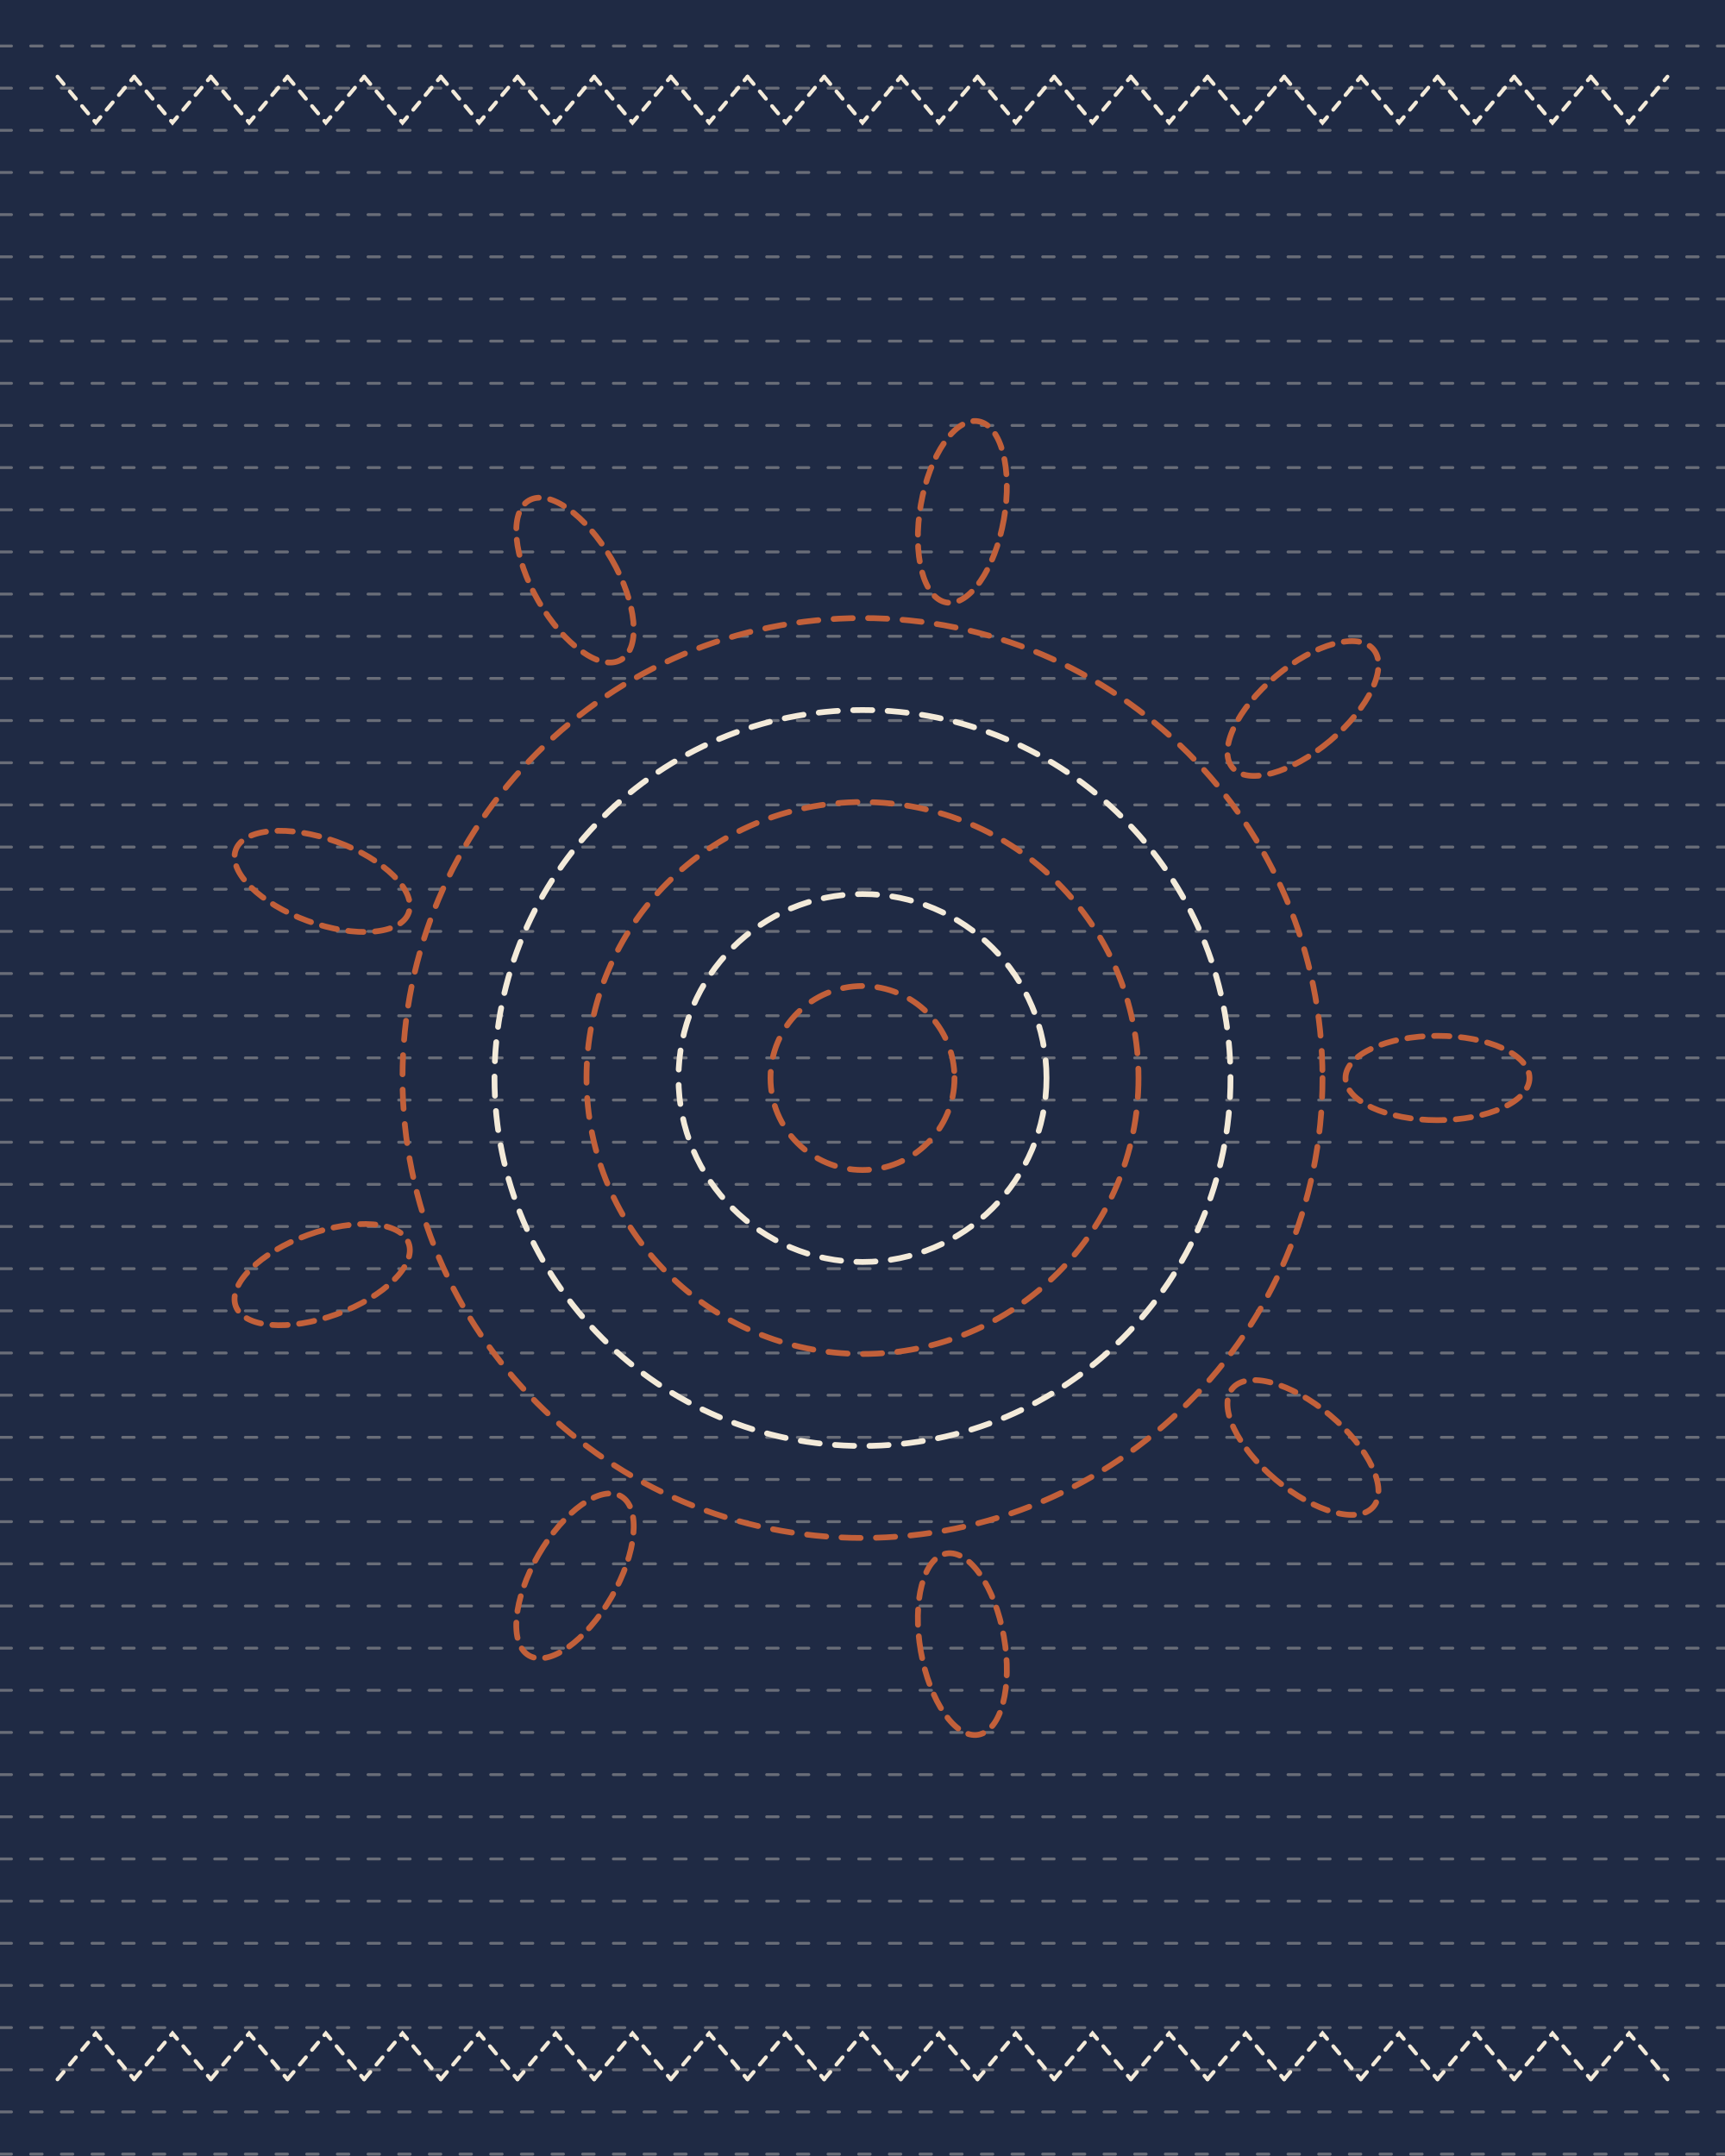
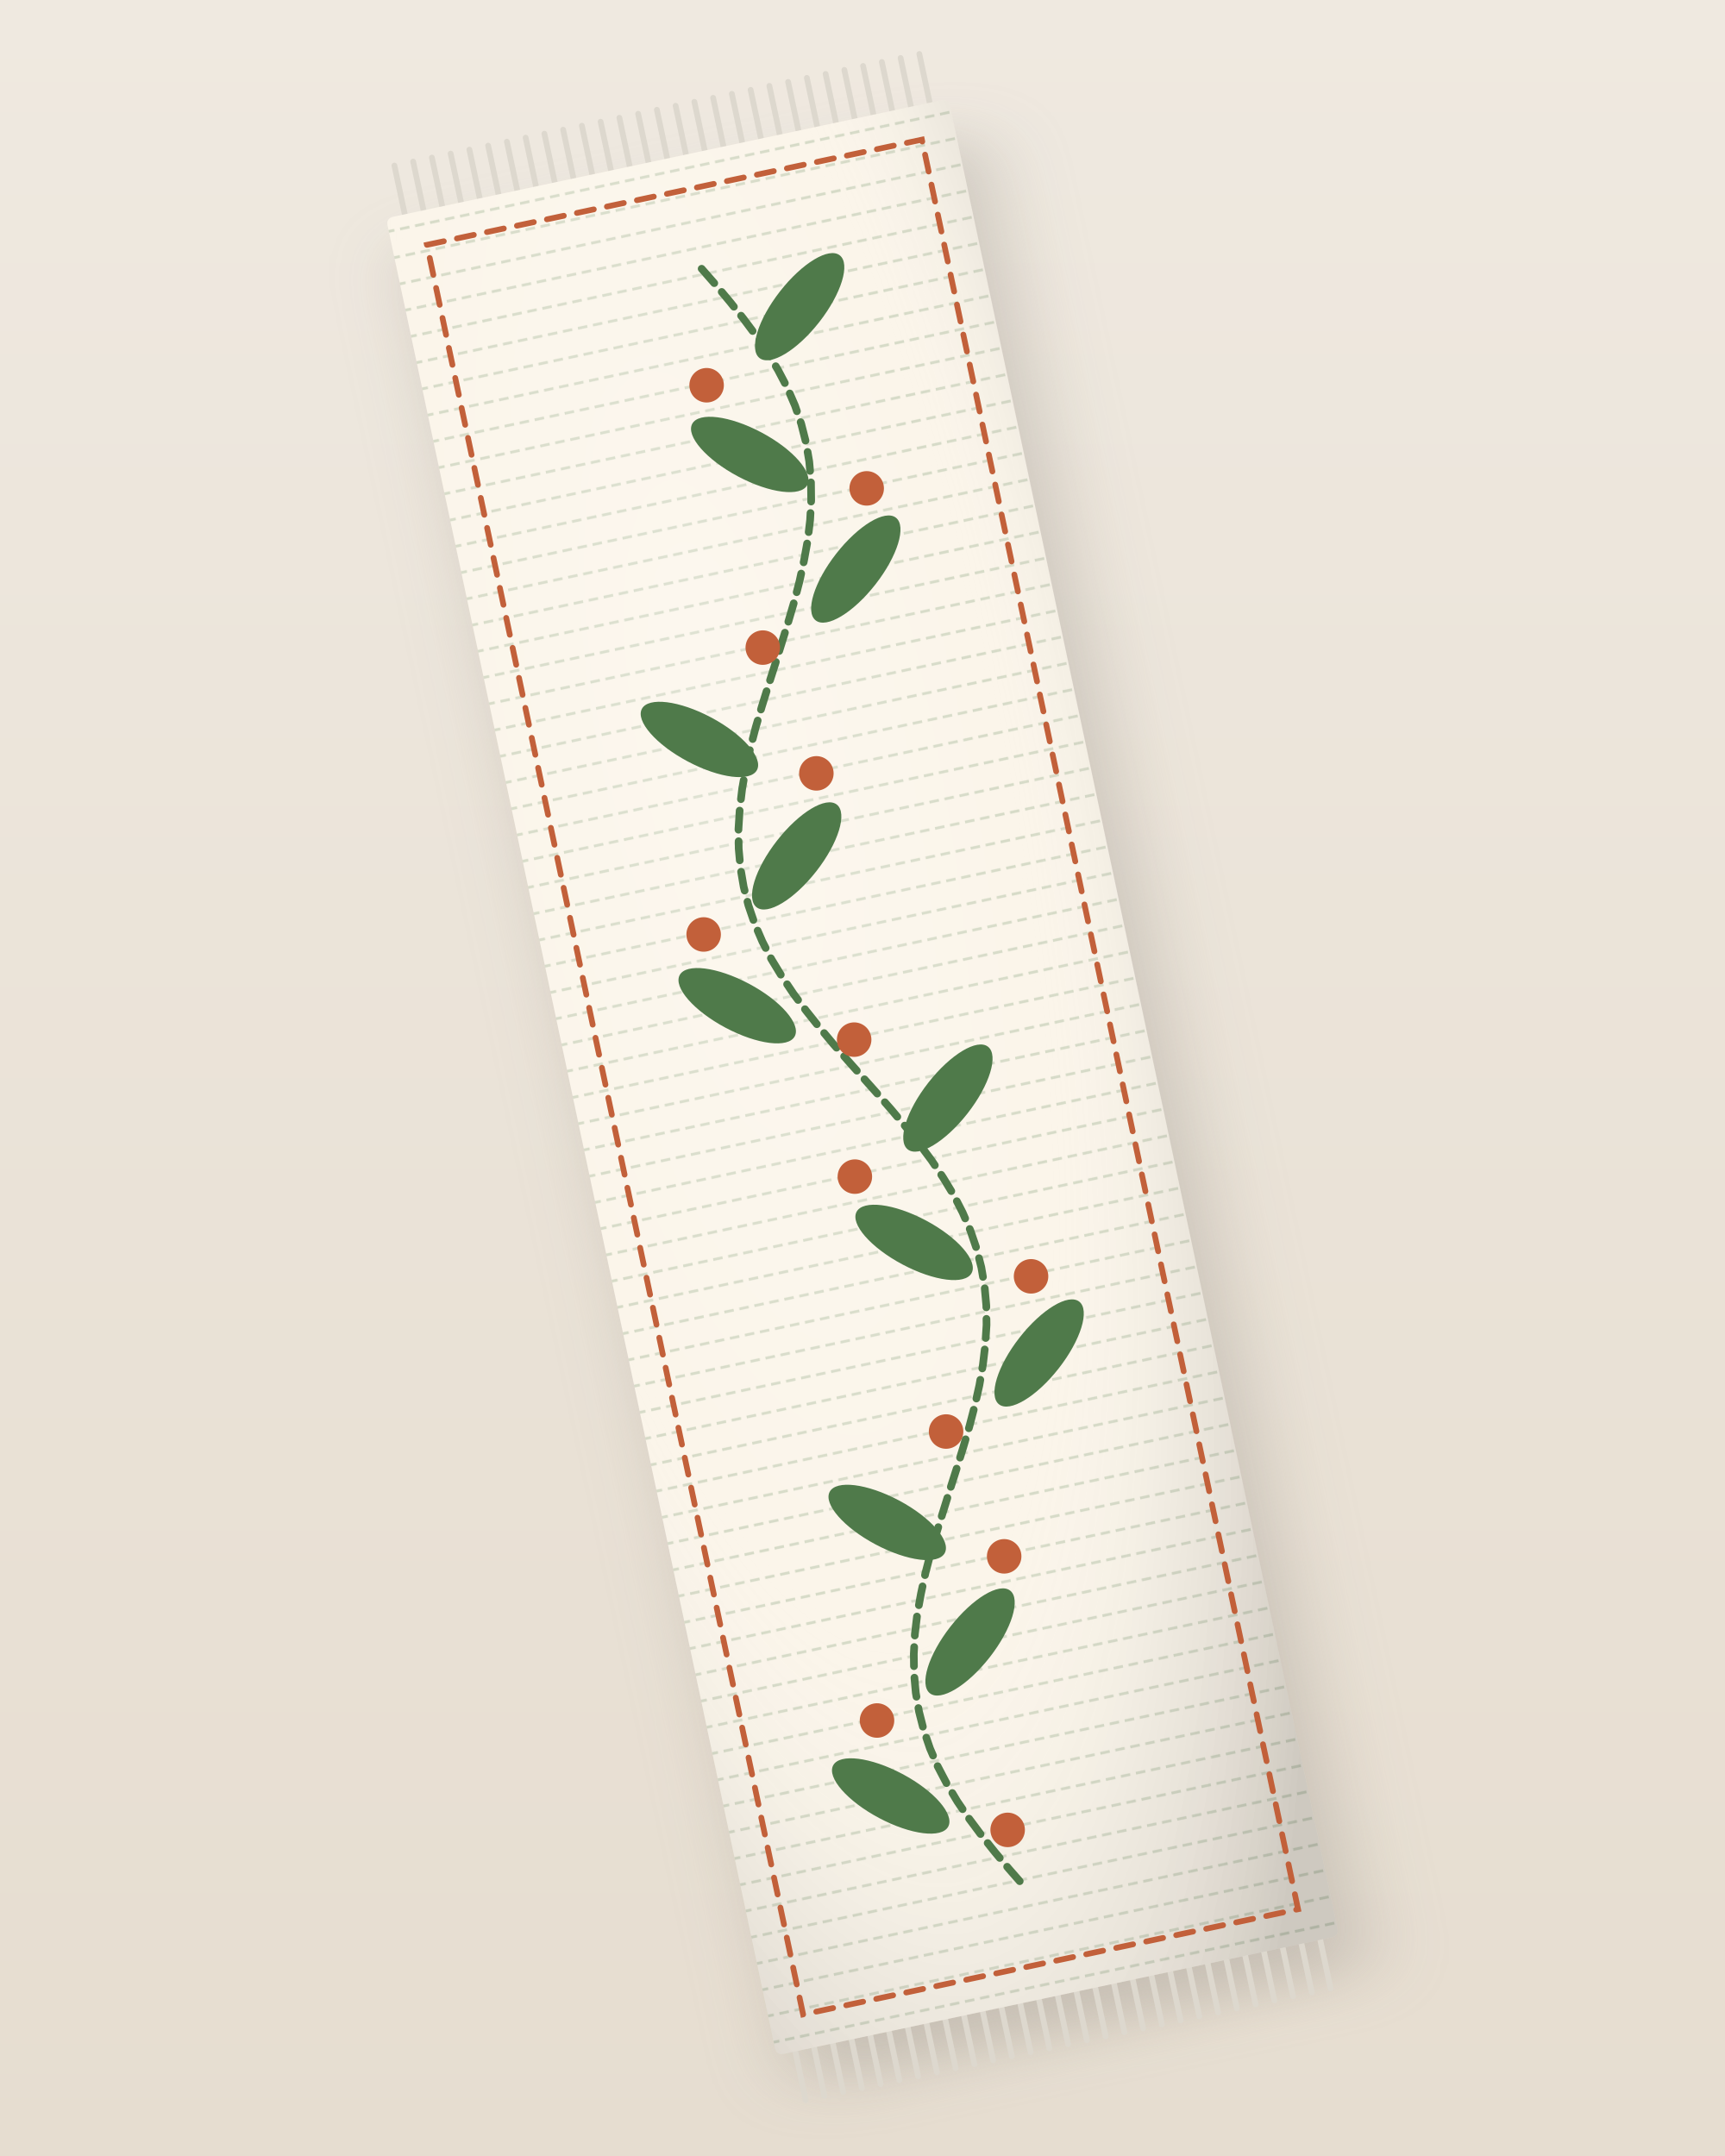
<svg xmlns="http://www.w3.org/2000/svg" viewBox="0 0 900 1125" width="900" height="1125">
-   <rect width="100%" height="100%" fill="#1f2a44" />
-   <path d="M0 24H900" fill="none" stroke="#f3ead9" stroke-width="1.5" stroke-dasharray="6 10" stroke-linecap="round" opacity="0.35" />
-   <path d="M0 46H900" fill="none" stroke="#f3ead9" stroke-width="1.5" stroke-dasharray="6 10" stroke-linecap="round" opacity="0.35" />
-   <path d="M0 68H900" fill="none" stroke="#f3ead9" stroke-width="1.5" stroke-dasharray="6 10" stroke-linecap="round" opacity="0.35" />
-   <path d="M0 90H900" fill="none" stroke="#f3ead9" stroke-width="1.5" stroke-dasharray="6 10" stroke-linecap="round" opacity="0.35" />
-   <path d="M0 112H900" fill="none" stroke="#f3ead9" stroke-width="1.5" stroke-dasharray="6 10" stroke-linecap="round" opacity="0.35" />
-   <path d="M0 134H900" fill="none" stroke="#f3ead9" stroke-width="1.5" stroke-dasharray="6 10" stroke-linecap="round" opacity="0.35" />
-   <path d="M0 156H900" fill="none" stroke="#f3ead9" stroke-width="1.5" stroke-dasharray="6 10" stroke-linecap="round" opacity="0.35" />
-   <path d="M0 178H900" fill="none" stroke="#f3ead9" stroke-width="1.5" stroke-dasharray="6 10" stroke-linecap="round" opacity="0.35" />
-   <path d="M0 200H900" fill="none" stroke="#f3ead9" stroke-width="1.5" stroke-dasharray="6 10" stroke-linecap="round" opacity="0.35" />
-   <path d="M0 222H900" fill="none" stroke="#f3ead9" stroke-width="1.5" stroke-dasharray="6 10" stroke-linecap="round" opacity="0.35" />
-   <path d="M0 244H900" fill="none" stroke="#f3ead9" stroke-width="1.5" stroke-dasharray="6 10" stroke-linecap="round" opacity="0.35" />
-   <path d="M0 266H900" fill="none" stroke="#f3ead9" stroke-width="1.5" stroke-dasharray="6 10" stroke-linecap="round" opacity="0.35" />
-   <path d="M0 288H900" fill="none" stroke="#f3ead9" stroke-width="1.5" stroke-dasharray="6 10" stroke-linecap="round" opacity="0.35" />
-   <path d="M0 310H900" fill="none" stroke="#f3ead9" stroke-width="1.5" stroke-dasharray="6 10" stroke-linecap="round" opacity="0.35" />
-   <path d="M0 332H900" fill="none" stroke="#f3ead9" stroke-width="1.5" stroke-dasharray="6 10" stroke-linecap="round" opacity="0.35" />
-   <path d="M0 354H900" fill="none" stroke="#f3ead9" stroke-width="1.5" stroke-dasharray="6 10" stroke-linecap="round" opacity="0.35" />
-   <path d="M0 376H900" fill="none" stroke="#f3ead9" stroke-width="1.5" stroke-dasharray="6 10" stroke-linecap="round" opacity="0.35" />
-   <path d="M0 398H900" fill="none" stroke="#f3ead9" stroke-width="1.5" stroke-dasharray="6 10" stroke-linecap="round" opacity="0.35" />
-   <path d="M0 420H900" fill="none" stroke="#f3ead9" stroke-width="1.5" stroke-dasharray="6 10" stroke-linecap="round" opacity="0.35" />
-   <path d="M0 442H900" fill="none" stroke="#f3ead9" stroke-width="1.5" stroke-dasharray="6 10" stroke-linecap="round" opacity="0.35" />
-   <path d="M0 464H900" fill="none" stroke="#f3ead9" stroke-width="1.5" stroke-dasharray="6 10" stroke-linecap="round" opacity="0.35" />
-   <path d="M0 486H900" fill="none" stroke="#f3ead9" stroke-width="1.5" stroke-dasharray="6 10" stroke-linecap="round" opacity="0.35" />
-   <path d="M0 508H900" fill="none" stroke="#f3ead9" stroke-width="1.5" stroke-dasharray="6 10" stroke-linecap="round" opacity="0.35" />
-   <path d="M0 530H900" fill="none" stroke="#f3ead9" stroke-width="1.5" stroke-dasharray="6 10" stroke-linecap="round" opacity="0.35" />
-   <path d="M0 552H900" fill="none" stroke="#f3ead9" stroke-width="1.5" stroke-dasharray="6 10" stroke-linecap="round" opacity="0.35" />
-   <path d="M0 574H900" fill="none" stroke="#f3ead9" stroke-width="1.5" stroke-dasharray="6 10" stroke-linecap="round" opacity="0.35" />
-   <path d="M0 596H900" fill="none" stroke="#f3ead9" stroke-width="1.5" stroke-dasharray="6 10" stroke-linecap="round" opacity="0.35" />
-   <path d="M0 618H900" fill="none" stroke="#f3ead9" stroke-width="1.5" stroke-dasharray="6 10" stroke-linecap="round" opacity="0.35" />
-   <path d="M0 640H900" fill="none" stroke="#f3ead9" stroke-width="1.5" stroke-dasharray="6 10" stroke-linecap="round" opacity="0.35" />
-   <path d="M0 662H900" fill="none" stroke="#f3ead9" stroke-width="1.5" stroke-dasharray="6 10" stroke-linecap="round" opacity="0.35" />
-   <path d="M0 684H900" fill="none" stroke="#f3ead9" stroke-width="1.5" stroke-dasharray="6 10" stroke-linecap="round" opacity="0.35" />
-   <path d="M0 706H900" fill="none" stroke="#f3ead9" stroke-width="1.5" stroke-dasharray="6 10" stroke-linecap="round" opacity="0.35" />
-   <path d="M0 728H900" fill="none" stroke="#f3ead9" stroke-width="1.5" stroke-dasharray="6 10" stroke-linecap="round" opacity="0.35" />
-   <path d="M0 750H900" fill="none" stroke="#f3ead9" stroke-width="1.5" stroke-dasharray="6 10" stroke-linecap="round" opacity="0.35" />
-   <path d="M0 772H900" fill="none" stroke="#f3ead9" stroke-width="1.5" stroke-dasharray="6 10" stroke-linecap="round" opacity="0.35" />
-   <path d="M0 794H900" fill="none" stroke="#f3ead9" stroke-width="1.5" stroke-dasharray="6 10" stroke-linecap="round" opacity="0.35" />
-   <path d="M0 816H900" fill="none" stroke="#f3ead9" stroke-width="1.5" stroke-dasharray="6 10" stroke-linecap="round" opacity="0.35" />
-   <path d="M0 838H900" fill="none" stroke="#f3ead9" stroke-width="1.5" stroke-dasharray="6 10" stroke-linecap="round" opacity="0.35" />
-   <path d="M0 860H900" fill="none" stroke="#f3ead9" stroke-width="1.5" stroke-dasharray="6 10" stroke-linecap="round" opacity="0.35" />
-   <path d="M0 882H900" fill="none" stroke="#f3ead9" stroke-width="1.5" stroke-dasharray="6 10" stroke-linecap="round" opacity="0.35" />
-   <path d="M0 904H900" fill="none" stroke="#f3ead9" stroke-width="1.5" stroke-dasharray="6 10" stroke-linecap="round" opacity="0.35" />
-   <path d="M0 926H900" fill="none" stroke="#f3ead9" stroke-width="1.5" stroke-dasharray="6 10" stroke-linecap="round" opacity="0.35" />
-   <path d="M0 948H900" fill="none" stroke="#f3ead9" stroke-width="1.5" stroke-dasharray="6 10" stroke-linecap="round" opacity="0.35" />
-   <path d="M0 970H900" fill="none" stroke="#f3ead9" stroke-width="1.5" stroke-dasharray="6 10" stroke-linecap="round" opacity="0.35" />
-   <path d="M0 992H900" fill="none" stroke="#f3ead9" stroke-width="1.5" stroke-dasharray="6 10" stroke-linecap="round" opacity="0.35" />
-   <path d="M0 1014H900" fill="none" stroke="#f3ead9" stroke-width="1.5" stroke-dasharray="6 10" stroke-linecap="round" opacity="0.35" />
-   <path d="M0 1036H900" fill="none" stroke="#f3ead9" stroke-width="1.5" stroke-dasharray="6 10" stroke-linecap="round" opacity="0.35" />
-   <path d="M0 1058H900" fill="none" stroke="#f3ead9" stroke-width="1.5" stroke-dasharray="6 10" stroke-linecap="round" opacity="0.35" />
-   <path d="M0 1080H900" fill="none" stroke="#f3ead9" stroke-width="1.5" stroke-dasharray="6 10" stroke-linecap="round" opacity="0.35" />
-   <path d="M0 1102H900" fill="none" stroke="#f3ead9" stroke-width="1.5" stroke-dasharray="6 10" stroke-linecap="round" opacity="0.35" />
-   <path d="M0 1124H900" fill="none" stroke="#f3ead9" stroke-width="1.5" stroke-dasharray="6 10" stroke-linecap="round" opacity="0.35" />
-   <circle cx="450" cy="562.5" r="48" fill="none" stroke="#c2603a" stroke-width="3" stroke-dasharray="10 8" stroke-linecap="round" />
-   <circle cx="450" cy="562.5" r="96" fill="none" stroke="#f3ead9" stroke-width="3" stroke-dasharray="10 8" stroke-linecap="round" />
-   <circle cx="450" cy="562.5" r="144" fill="none" stroke="#c2603a" stroke-width="3" stroke-dasharray="10 8" stroke-linecap="round" />
-   <circle cx="450" cy="562.5" r="192" fill="none" stroke="#f3ead9" stroke-width="3" stroke-dasharray="10 8" stroke-linecap="round" />
-   <circle cx="450" cy="562.5" r="240" fill="none" stroke="#c2603a" stroke-width="3" stroke-dasharray="10 8" stroke-linecap="round" />
-   <ellipse cx="750.0" cy="562.5" rx="22" ry="48" transform="rotate(90.0 750.0 562.5)" fill="none" stroke="#c2603a" stroke-width="3" stroke-dasharray="8 6" stroke-linecap="round" />
-   <ellipse cx="679.8" cy="755.3" rx="22" ry="48" transform="rotate(130.0 679.8 755.3)" fill="none" stroke="#c2603a" stroke-width="3" stroke-dasharray="8 6" stroke-linecap="round" />
-   <ellipse cx="502.1" cy="857.9" rx="22" ry="48" transform="rotate(170.0 502.1 857.9)" fill="none" stroke="#c2603a" stroke-width="3" stroke-dasharray="8 6" stroke-linecap="round" />
-   <ellipse cx="300.0" cy="822.3" rx="22" ry="48" transform="rotate(210.0 300.0 822.3)" fill="none" stroke="#c2603a" stroke-width="3" stroke-dasharray="8 6" stroke-linecap="round" />
-   <ellipse cx="168.1" cy="665.1" rx="22" ry="48" transform="rotate(250.0 168.1 665.1)" fill="none" stroke="#c2603a" stroke-width="3" stroke-dasharray="8 6" stroke-linecap="round" />
-   <ellipse cx="168.1" cy="459.9" rx="22" ry="48" transform="rotate(290.0 168.1 459.9)" fill="none" stroke="#c2603a" stroke-width="3" stroke-dasharray="8 6" stroke-linecap="round" />
-   <ellipse cx="300.0" cy="302.7" rx="22" ry="48" transform="rotate(330.0 300.0 302.7)" fill="none" stroke="#c2603a" stroke-width="3" stroke-dasharray="8 6" stroke-linecap="round" />
-   <ellipse cx="502.1" cy="267.1" rx="22" ry="48" transform="rotate(370.0 502.1 267.1)" fill="none" stroke="#c2603a" stroke-width="3" stroke-dasharray="8 6" stroke-linecap="round" />
-   <ellipse cx="679.8" cy="369.7" rx="22" ry="48" transform="rotate(410.0 679.8 369.7)" fill="none" stroke="#c2603a" stroke-width="3" stroke-dasharray="8 6" stroke-linecap="round" />
-   <path d="M30 40l20 24l20-24" fill="none" stroke="#f3ead9" stroke-width="2" stroke-dasharray="5 5" stroke-linecap="round" />
-   <path d="M30 1085l20-24l20 24" fill="none" stroke="#f3ead9" stroke-width="2" stroke-dasharray="5 5" stroke-linecap="round" />
-   <path d="M70 40l20 24l20-24" fill="none" stroke="#f3ead9" stroke-width="2" stroke-dasharray="5 5" stroke-linecap="round" />
-   <path d="M70 1085l20-24l20 24" fill="none" stroke="#f3ead9" stroke-width="2" stroke-dasharray="5 5" stroke-linecap="round" />
-   <path d="M110 40l20 24l20-24" fill="none" stroke="#f3ead9" stroke-width="2" stroke-dasharray="5 5" stroke-linecap="round" />
-   <path d="M110 1085l20-24l20 24" fill="none" stroke="#f3ead9" stroke-width="2" stroke-dasharray="5 5" stroke-linecap="round" />
-   <path d="M150 40l20 24l20-24" fill="none" stroke="#f3ead9" stroke-width="2" stroke-dasharray="5 5" stroke-linecap="round" />
-   <path d="M150 1085l20-24l20 24" fill="none" stroke="#f3ead9" stroke-width="2" stroke-dasharray="5 5" stroke-linecap="round" />
-   <path d="M190 40l20 24l20-24" fill="none" stroke="#f3ead9" stroke-width="2" stroke-dasharray="5 5" stroke-linecap="round" />
-   <path d="M190 1085l20-24l20 24" fill="none" stroke="#f3ead9" stroke-width="2" stroke-dasharray="5 5" stroke-linecap="round" />
-   <path d="M230 40l20 24l20-24" fill="none" stroke="#f3ead9" stroke-width="2" stroke-dasharray="5 5" stroke-linecap="round" />
-   <path d="M230 1085l20-24l20 24" fill="none" stroke="#f3ead9" stroke-width="2" stroke-dasharray="5 5" stroke-linecap="round" />
-   <path d="M270 40l20 24l20-24" fill="none" stroke="#f3ead9" stroke-width="2" stroke-dasharray="5 5" stroke-linecap="round" />
-   <path d="M270 1085l20-24l20 24" fill="none" stroke="#f3ead9" stroke-width="2" stroke-dasharray="5 5" stroke-linecap="round" />
-   <path d="M310 40l20 24l20-24" fill="none" stroke="#f3ead9" stroke-width="2" stroke-dasharray="5 5" stroke-linecap="round" />
-   <path d="M310 1085l20-24l20 24" fill="none" stroke="#f3ead9" stroke-width="2" stroke-dasharray="5 5" stroke-linecap="round" />
-   <path d="M350 40l20 24l20-24" fill="none" stroke="#f3ead9" stroke-width="2" stroke-dasharray="5 5" stroke-linecap="round" />
-   <path d="M350 1085l20-24l20 24" fill="none" stroke="#f3ead9" stroke-width="2" stroke-dasharray="5 5" stroke-linecap="round" />
-   <path d="M390 40l20 24l20-24" fill="none" stroke="#f3ead9" stroke-width="2" stroke-dasharray="5 5" stroke-linecap="round" />
-   <path d="M390 1085l20-24l20 24" fill="none" stroke="#f3ead9" stroke-width="2" stroke-dasharray="5 5" stroke-linecap="round" />
-   <path d="M430 40l20 24l20-24" fill="none" stroke="#f3ead9" stroke-width="2" stroke-dasharray="5 5" stroke-linecap="round" />
-   <path d="M430 1085l20-24l20 24" fill="none" stroke="#f3ead9" stroke-width="2" stroke-dasharray="5 5" stroke-linecap="round" />
-   <path d="M470 40l20 24l20-24" fill="none" stroke="#f3ead9" stroke-width="2" stroke-dasharray="5 5" stroke-linecap="round" />
-   <path d="M470 1085l20-24l20 24" fill="none" stroke="#f3ead9" stroke-width="2" stroke-dasharray="5 5" stroke-linecap="round" />
-   <path d="M510 40l20 24l20-24" fill="none" stroke="#f3ead9" stroke-width="2" stroke-dasharray="5 5" stroke-linecap="round" />
-   <path d="M510 1085l20-24l20 24" fill="none" stroke="#f3ead9" stroke-width="2" stroke-dasharray="5 5" stroke-linecap="round" />
-   <path d="M550 40l20 24l20-24" fill="none" stroke="#f3ead9" stroke-width="2" stroke-dasharray="5 5" stroke-linecap="round" />
-   <path d="M550 1085l20-24l20 24" fill="none" stroke="#f3ead9" stroke-width="2" stroke-dasharray="5 5" stroke-linecap="round" />
-   <path d="M590 40l20 24l20-24" fill="none" stroke="#f3ead9" stroke-width="2" stroke-dasharray="5 5" stroke-linecap="round" />
-   <path d="M590 1085l20-24l20 24" fill="none" stroke="#f3ead9" stroke-width="2" stroke-dasharray="5 5" stroke-linecap="round" />
-   <path d="M630 40l20 24l20-24" fill="none" stroke="#f3ead9" stroke-width="2" stroke-dasharray="5 5" stroke-linecap="round" />
-   <path d="M630 1085l20-24l20 24" fill="none" stroke="#f3ead9" stroke-width="2" stroke-dasharray="5 5" stroke-linecap="round" />
-   <path d="M670 40l20 24l20-24" fill="none" stroke="#f3ead9" stroke-width="2" stroke-dasharray="5 5" stroke-linecap="round" />
-   <path d="M670 1085l20-24l20 24" fill="none" stroke="#f3ead9" stroke-width="2" stroke-dasharray="5 5" stroke-linecap="round" />
-   <path d="M710 40l20 24l20-24" fill="none" stroke="#f3ead9" stroke-width="2" stroke-dasharray="5 5" stroke-linecap="round" />
-   <path d="M710 1085l20-24l20 24" fill="none" stroke="#f3ead9" stroke-width="2" stroke-dasharray="5 5" stroke-linecap="round" />
-   <path d="M750 40l20 24l20-24" fill="none" stroke="#f3ead9" stroke-width="2" stroke-dasharray="5 5" stroke-linecap="round" />
-   <path d="M750 1085l20-24l20 24" fill="none" stroke="#f3ead9" stroke-width="2" stroke-dasharray="5 5" stroke-linecap="round" />
-   <path d="M790 40l20 24l20-24" fill="none" stroke="#f3ead9" stroke-width="2" stroke-dasharray="5 5" stroke-linecap="round" />
-   <path d="M790 1085l20-24l20 24" fill="none" stroke="#f3ead9" stroke-width="2" stroke-dasharray="5 5" stroke-linecap="round" />
-   <path d="M830 40l20 24l20-24" fill="none" stroke="#f3ead9" stroke-width="2" stroke-dasharray="5 5" stroke-linecap="round" />
-   <path d="M830 1085l20-24l20 24" fill="none" stroke="#f3ead9" stroke-width="2" stroke-dasharray="5 5" stroke-linecap="round" />
+   <defs>
+     <linearGradient id="bg" x1="0" y1="0" x2="0" y2="1">
+       <stop offset="0" stop-color="#efe9e0" />
+       <stop offset="1" stop-color="#e6ddd0" />
+     </linearGradient>
+     <filter id="soft" x="-50%" y="-50%" width="200%" height="200%">
+       <feGaussianBlur stdDeviation="18" />
+     </filter>
+     <radialGradient id="vol" cx=".38" cy=".32" r=".85">
+       <stop offset="0" stop-color="#fff" stop-opacity=".22" />
+       <stop offset=".55" stop-color="#fff" stop-opacity="0" />
+       <stop offset="1" stop-color="#000" stop-opacity=".18" />
+     </radialGradient>
+     <pattern id="rows" width="16" height="14" patternUnits="userSpaceOnUse">
+       <path d="M0 7H16" stroke="#4f7a4a" stroke-opacity=".2" stroke-width="1.5" stroke-dasharray="5 3" />
+     </pattern>
+     <pattern id="weave" width="10" height="10" patternUnits="userSpaceOnUse">
+       <path d="M0 2.5H10M0 7.5H10" stroke="#000" stroke-opacity=".13" stroke-width="2.4" />
+       <path d="M2.5 0V10M7.5 0V10" stroke="#fff" stroke-opacity=".12" stroke-width="2" />
+     </pattern>
+   </defs>
+   <rect width="100%" height="100%" fill="url(#bg)" />
+   <g transform="translate(450 600) scale(1) translate(-450 -600)">
+     <g transform="translate(450 562) rotate(-12)">
+       <rect x="-140" y="-470" width="300" height="980" fill="#a19b92" opacity=".45" filter="url(#soft)" />
+       <path d="M-140 -490v-26M-140 490v26M-130 -490v-26M-130 490v26M-120 -490v-26M-120 490v26M-110 -490v-26M-110 490v26M-100 -490v-26M-100 490v26M-90 -490v-26M-90 490v26M-80 -490v-26M-80 490v26M-70 -490v-26M-70 490v26M-60 -490v-26M-60 490v26M-50 -490v-26M-50 490v26M-40 -490v-26M-40 490v26M-30 -490v-26M-30 490v26M-20 -490v-26M-20 490v26M-10 -490v-26M-10 490v26M0 -490v-26M0 490v26M10 -490v-26M10 490v26M20 -490v-26M20 490v26M30 -490v-26M30 490v26M40 -490v-26M40 490v26M50 -490v-26M50 490v26M60 -490v-26M60 490v26M70 -490v-26M70 490v26M80 -490v-26M80 490v26M90 -490v-26M90 490v26M100 -490v-26M100 490v26M110 -490v-26M110 490v26M120 -490v-26M120 490v26M130 -490v-26M130 490v26M140 -490v-26M140 490v26" stroke="#ddd8ce" stroke-width="3" stroke-linecap="round" />
+       <path d="M-146 -490H146Q150 -490 150 -486V486Q150 490 146 490H-146Q-150 490 -150 486V-486Q-150 -490 -146 -490Z" fill="#fbf5ea" />
+       <path d="M-146 -490H146Q150 -490 150 -486V486Q150 490 146 490H-146Q-150 490 -150 486V-486Q-150 -490 -146 -490Z" fill="url(#rows)" />
+       <path d="M-146 -490H146Q150 -490 150 -486V486Q150 490 146 490H-146Q-150 490 -150 486V-486Q-150 -490 -146 -490Z" fill="url(#vol)" />
+       <path d="M-132 -472H132Q132 -472 132 -472V472Q132 472 132 472H-132Q-132 472 -132 472V-472Q-132 -472 -132 -472Z" fill="none" stroke="#c2603a" stroke-width="3" stroke-dasharray="9 7" stroke-linecap="round" />
+       <path d="M5.6 -430L11.2 -420L16.5 -410L21.5 -400L26.1 -390L30.2 -380L33.6 -370L36.4 -360L38.4 -350L39.6 -340L40.0 -330L39.6 -320L38.4 -310L36.4 -300L33.7 -290L30.3 -280L26.2 -270L21.7 -260L16.7 -250L11.3 -240L5.7 -230L0.1 -220L-5.6 -210L-11.2 -200L-16.6 -190L-21.6 -180L-26.2 -170L-30.2 -160L-33.6 -150L-36.4 -140L-38.4 -130L-39.6 -120L-40.0 -110L-39.6 -100L-38.4 -90L-36.4 -80L-33.7 -70L-30.2 -60L-26.2 -50L-21.6 -40L-16.6 -30L-11.3 -20L-5.7 -10L0.0 0L5.7 10L11.3 20L16.6 30L21.6 40L26.2 50L30.2 60L33.7 70L36.4 80L38.4 90L39.6 100L40.0 110L39.6 120L38.4 130L36.4 140L33.6 150L30.2 160L26.2 170L21.6 180L16.6 190L11.2 200L5.6 210L-0.1 220L-5.7 230L-11.3 240L-16.7 250L-21.7 260L-26.2 270L-30.3 280L-33.7 290L-36.4 300L-38.4 310L-39.6 320L-40.0 330L-39.6 340L-38.4 350L-36.4 360L-33.6 370L-30.2 380L-26.1 390L-21.5 400L-16.5 410L-11.2 420L-5.6 430" fill="none" stroke="#4f7a4a" stroke-width="4" stroke-dasharray="10 6" stroke-linecap="round" />
+       <ellipse cx="51.5" cy="-400" rx="13" ry="34" fill="#4f7a4a" transform="rotate(50 51.5 -400)" />
+       <circle cx="-4.5" cy="-370" r="9" fill="#c2603a" />
+       <ellipse cx="10.0" cy="-330" rx="13" ry="34" fill="#4f7a4a" transform="rotate(-50 10.0 -330)" />
+       <circle cx="66.0" cy="-300" r="9" fill="#c2603a" />
+       <ellipse cx="51.7" cy="-260" rx="13" ry="34" fill="#4f7a4a" transform="rotate(50 51.7 -260)" />
+       <circle cx="-4.3" cy="-230" r="9" fill="#c2603a" />
+       <ellipse cx="-46.6" cy="-190" rx="13" ry="34" fill="#4f7a4a" transform="rotate(-50 -46.6 -190)" />
+       <circle cx="9.4" cy="-160" r="9" fill="#c2603a" />
+       <ellipse cx="-9.6" cy="-120" rx="13" ry="34" fill="#4f7a4a" transform="rotate(50 -9.6 -120)" />
+       <circle cx="-65.6" cy="-90" r="9" fill="#c2603a" />
+       <ellipse cx="-56.2" cy="-50" rx="13" ry="34" fill="#4f7a4a" transform="rotate(-50 -56.2 -50)" />
+       <circle cx="-0.2" cy="-20" r="9" fill="#c2603a" />
+       <ellipse cx="41.3" cy="20" rx="13" ry="34" fill="#4f7a4a" transform="rotate(50 41.3 20)" />
+       <circle cx="-14.7" cy="50" r="9" fill="#c2603a" />
+       <ellipse cx="8.4" cy="90" rx="13" ry="34" fill="#4f7a4a" transform="rotate(-50 8.4 90)" />
+       <circle cx="64.4" cy="120" r="9" fill="#c2603a" />
+       <ellipse cx="60.2" cy="160" rx="13" ry="34" fill="#4f7a4a" transform="rotate(50 60.2 160)" />
+       <circle cx="4.2" cy="190" r="9" fill="#c2603a" />
+       <ellipse cx="-35.7" cy="230" rx="13" ry="34" fill="#4f7a4a" transform="rotate(-50 -35.7 230)" />
+       <circle cx="20.3" cy="260" r="9" fill="#c2603a" />
+       <ellipse cx="-6.4" cy="300" rx="13" ry="34" fill="#4f7a4a" transform="rotate(50 -6.4 300)" />
+       <circle cx="-62.4" cy="330" r="9" fill="#c2603a" />
+       <ellipse cx="-63.6" cy="370" rx="13" ry="34" fill="#4f7a4a" transform="rotate(-50 -63.6 370)" />
+       <circle cx="-7.6" cy="400" r="9" fill="#c2603a" />
+     </g>
+   </g>
</svg>
